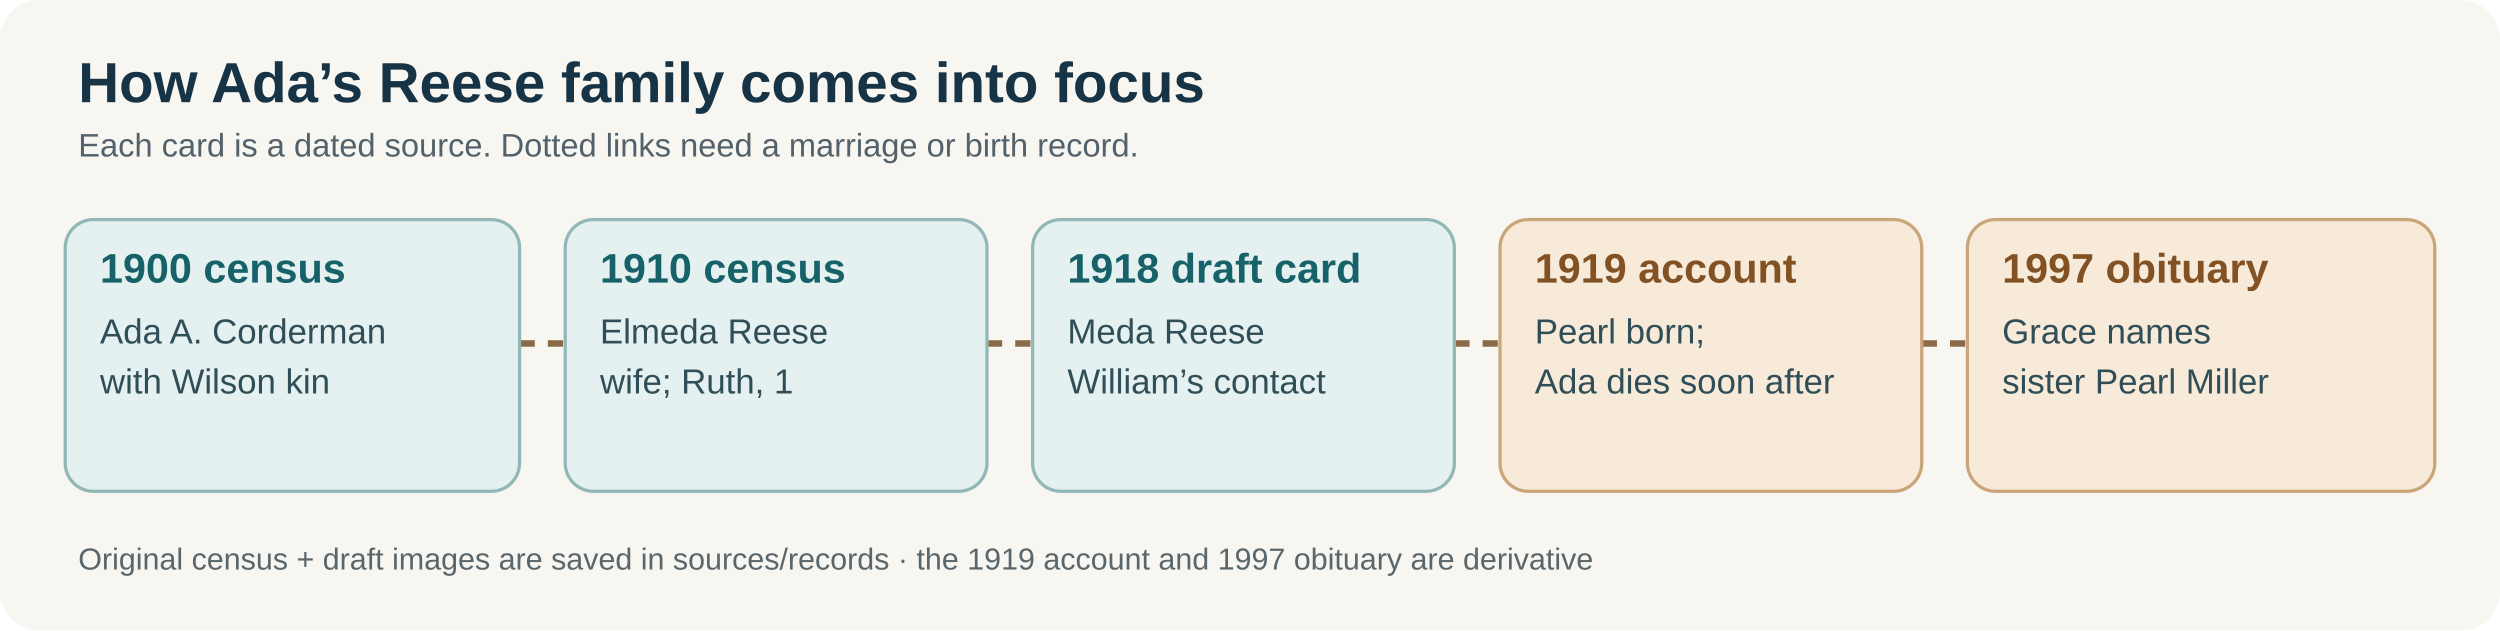
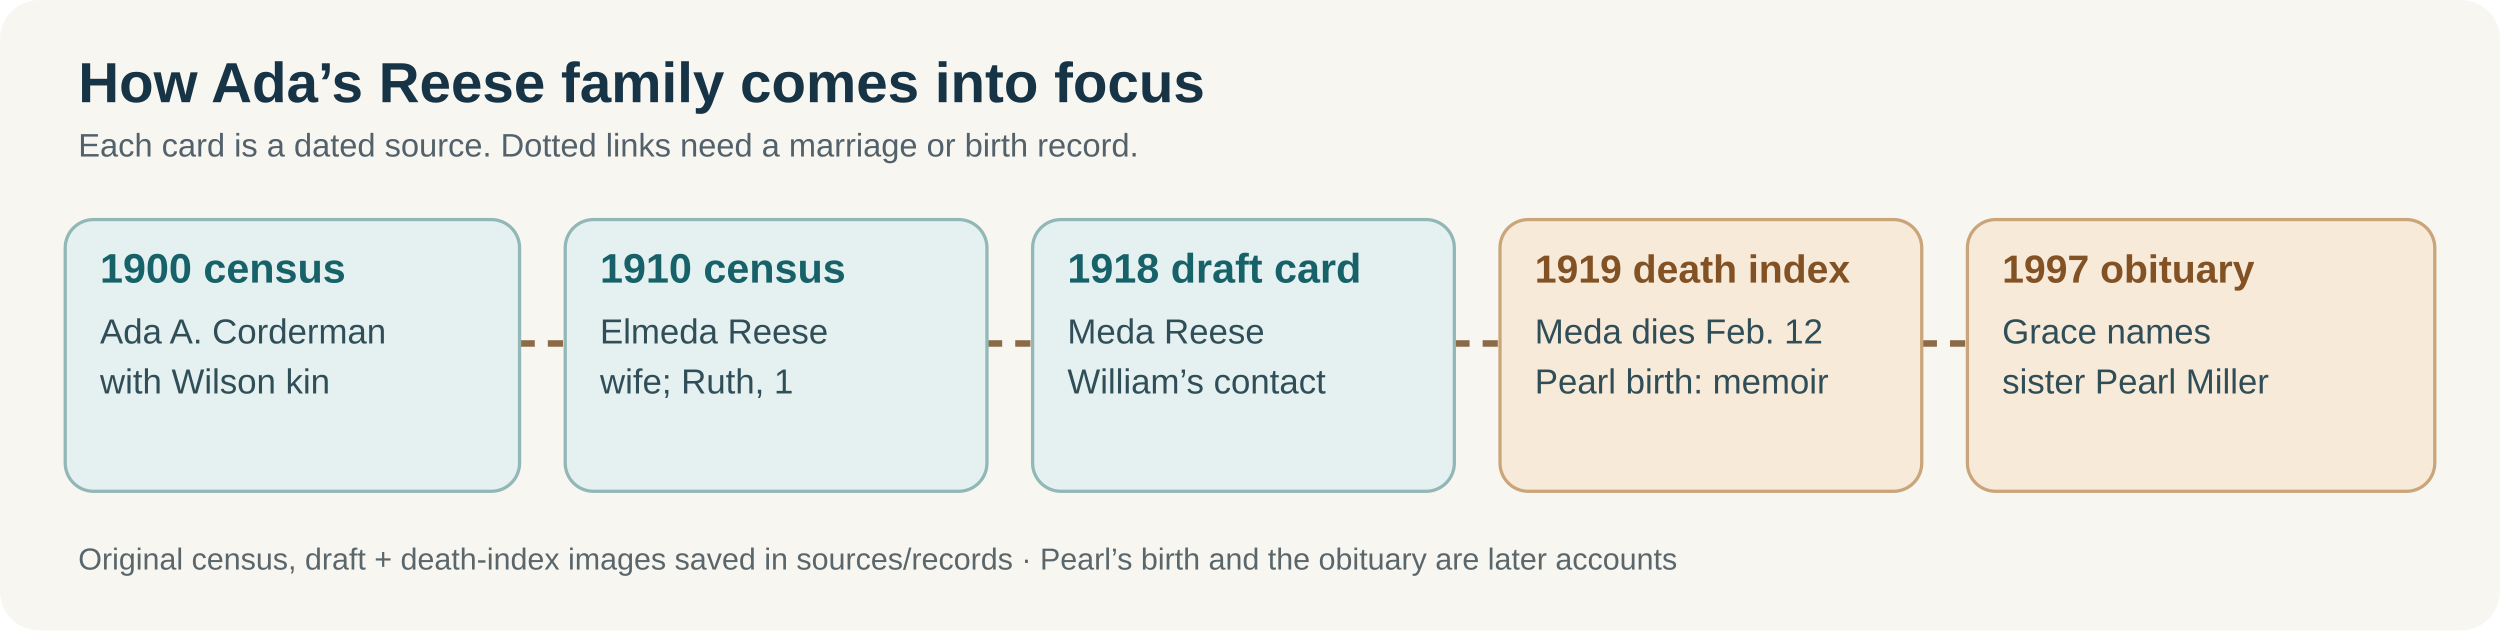
<svg xmlns="http://www.w3.org/2000/svg" width="1150" height="290" viewBox="0 0 1150 290" role="img" aria-labelledby="title desc">
  <rect width="1150" height="290" rx="18" fill="#f8f6f1" />
  <text x="36" y="47" font-family="Arial,sans-serif" font-size="26" font-weight="700" fill="#173447">How Ada’s Reese family comes into focus</text>
  <text x="36" y="72" font-family="Arial,sans-serif" font-size="15" fill="#52616a">Each card is a dated source. Dotted links need a marriage or birth record.</text>
  <path d="M239 158H260 M454 158H475 M669 158H690 M884 158H905" fill="none" stroke="#8b6a48" stroke-width="3" stroke-dasharray="7 6" />
  <g font-family="Arial,sans-serif">
    <g fill="#e5f0f0" stroke="#91b7b7" stroke-width="1.5">
      <rect x="30" y="101" width="209" height="125" rx="13" />
      <rect x="260" y="101" width="194" height="125" rx="13" />
      <rect x="475" y="101" width="194" height="125" rx="13" />
    </g>
    <g fill="#f7ead9" stroke="#c9a579" stroke-width="1.5">
      <rect x="690" y="101" width="194" height="125" rx="13" />
      <rect x="905" y="101" width="215" height="125" rx="13" />
    </g>
    <g fill="#176269" font-size="19" font-weight="700">
      <text x="46" y="130">1900 census</text>
      <text x="276" y="130">1910 census</text>
      <text x="491" y="130">1918 draft card</text>
    </g>
-     <g fill="#825225" font-size="19" font-weight="700">
-       <text x="706" y="130">1919 account</text>
+     <g fill="#825225" font-size="18" font-weight="700">
+       <text x="706" y="130">1919 death index</text>
      <text x="921" y="130">1997 obituary</text>
    </g>
    <g fill="#304e57" font-size="16">
      <text x="46" y="158">Ada A. Corderman</text>
      <text x="46" y="181">with Wilson kin</text>
      <text x="276" y="158">Elmeda Reese</text>
      <text x="276" y="181">wife; Ruth, 1</text>
      <text x="491" y="158">Meda Reese</text>
      <text x="491" y="181">William’s contact</text>
-       <text x="706" y="158">Pearl born;</text>
-       <text x="706" y="181">Ada dies soon after</text>
+       <text x="706" y="158">Meda dies Feb. 12</text>
+       <text x="706" y="181">Pearl birth: memoir</text>
      <text x="921" y="158">Grace names</text>
      <text x="921" y="181">sister Pearl Miller</text>
    </g>
  </g>
-   <text x="36" y="262" font-family="Arial,sans-serif" font-size="14" fill="#59666b">Original census + draft images are saved in sources/records · the 1919 account and 1997 obituary are derivative</text>
+   <text x="36" y="262" font-family="Arial,sans-serif" font-size="14" fill="#59666b">Original census, draft + death-index images saved in sources/records · Pearl’s birth and the obituary are later accounts</text>
</svg>
